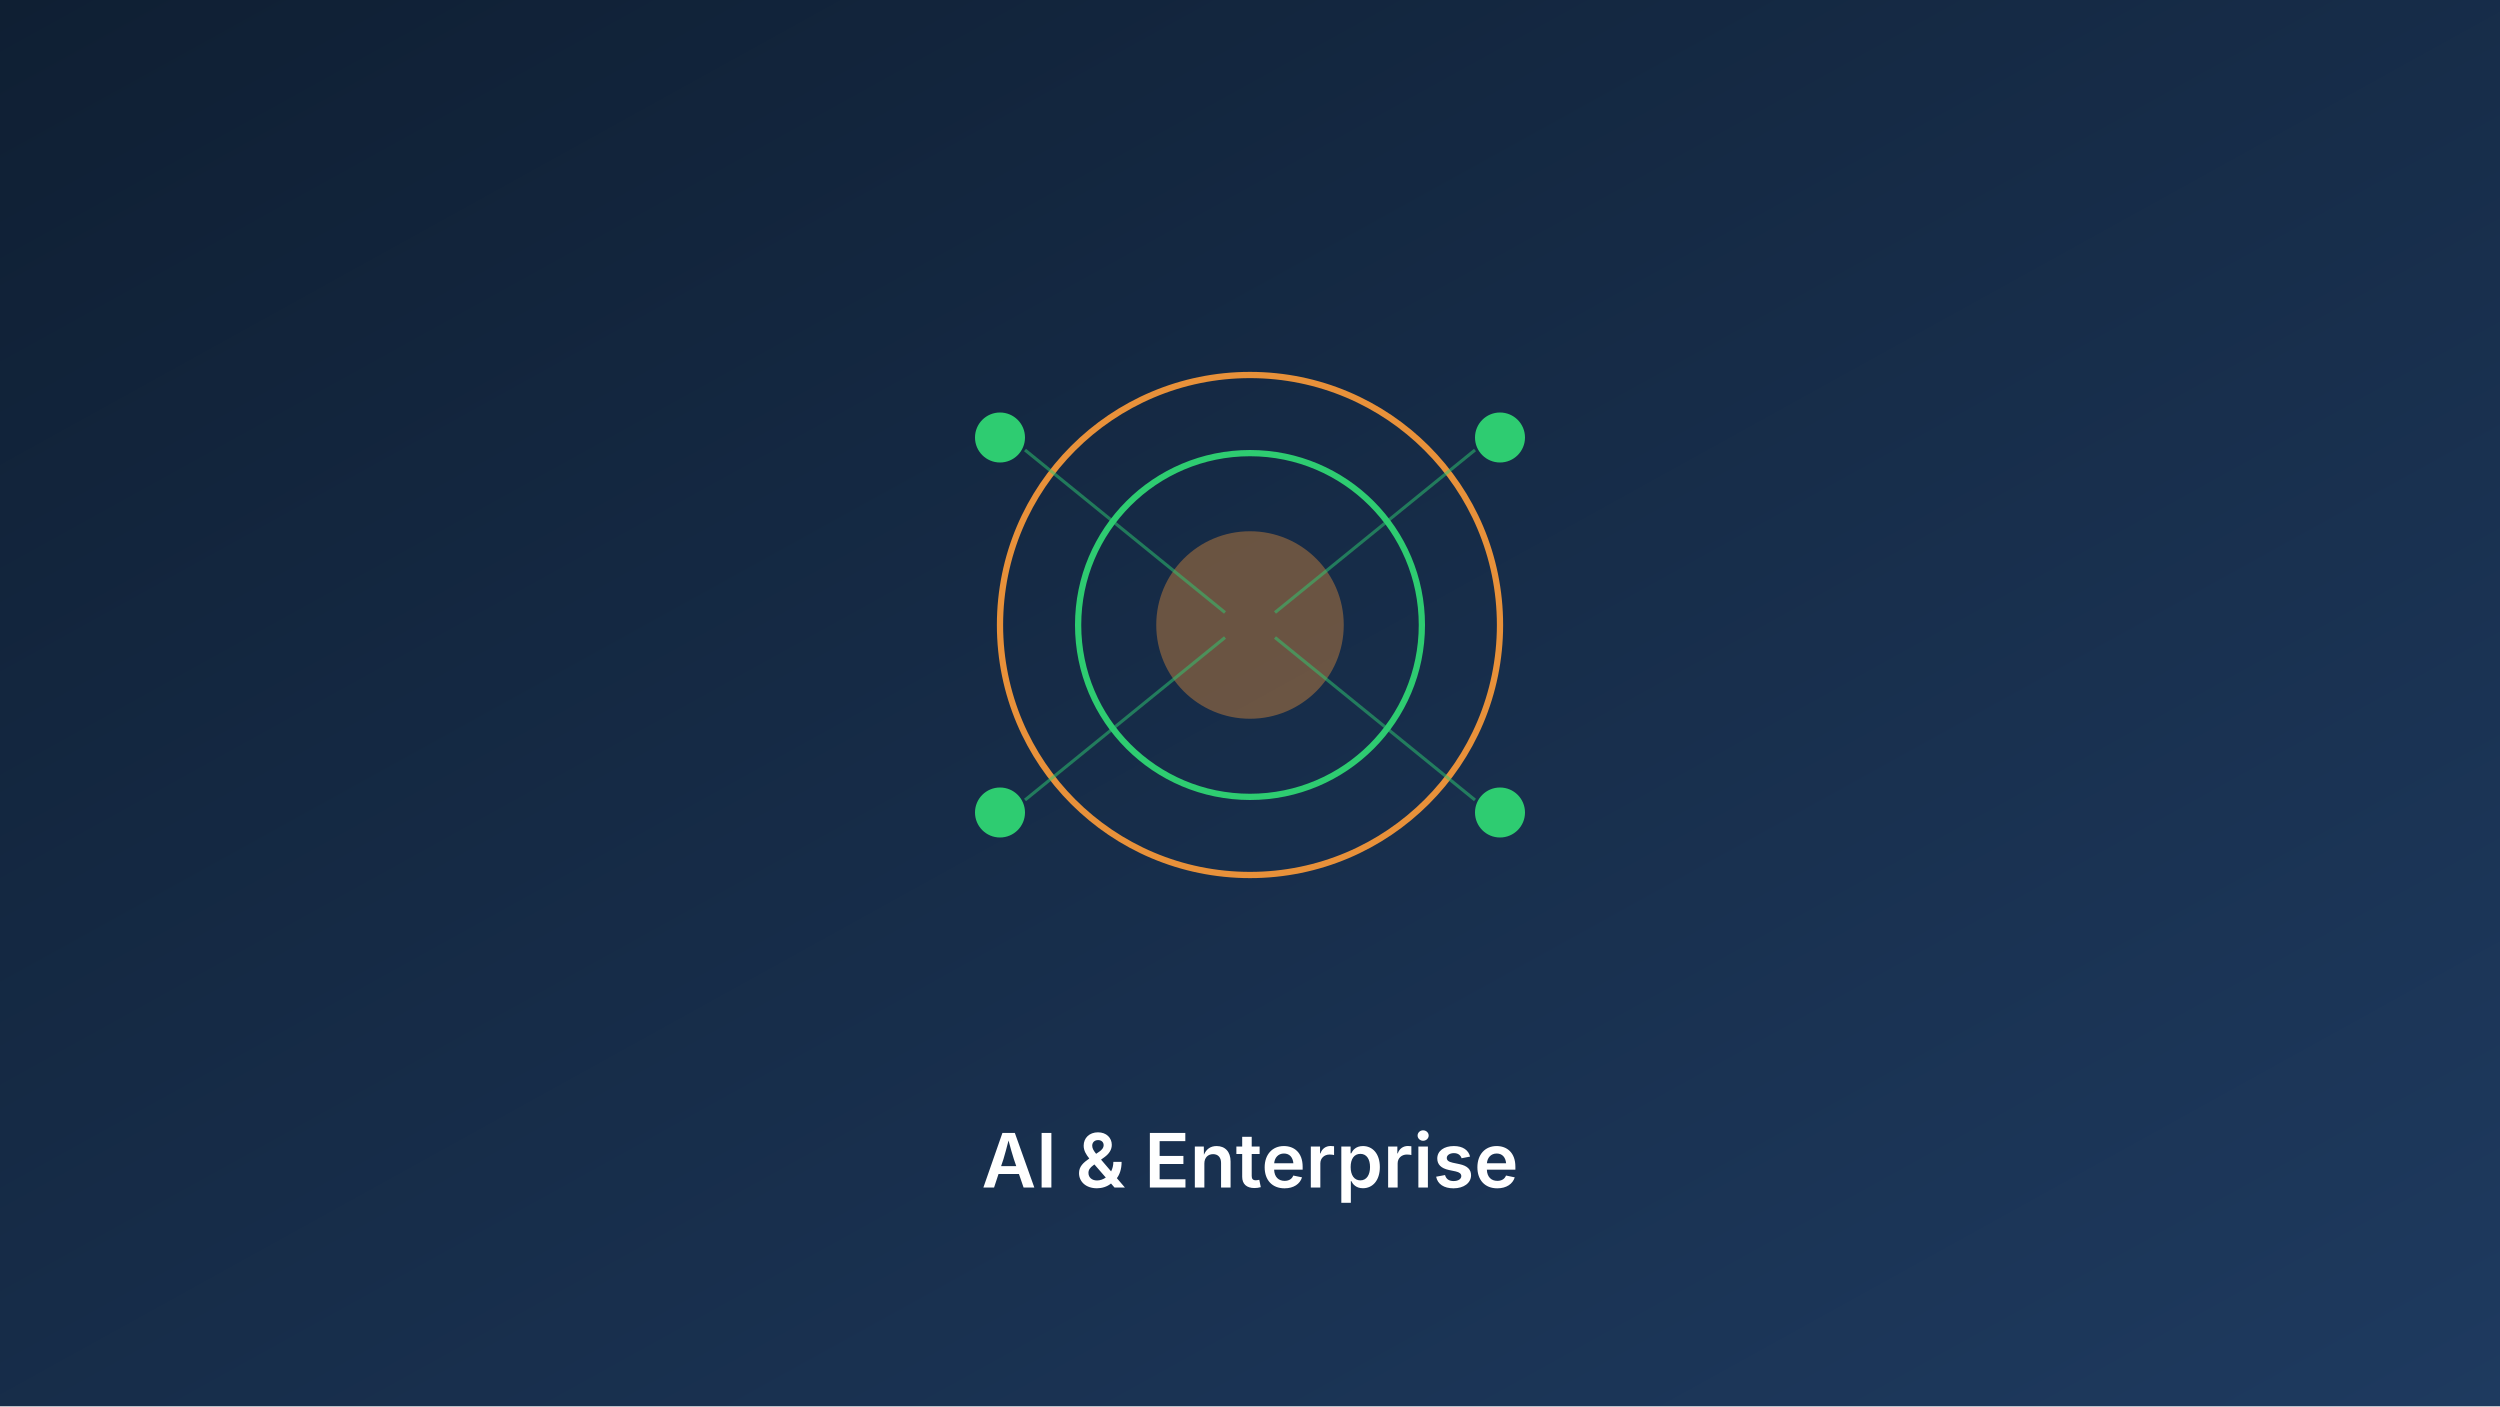
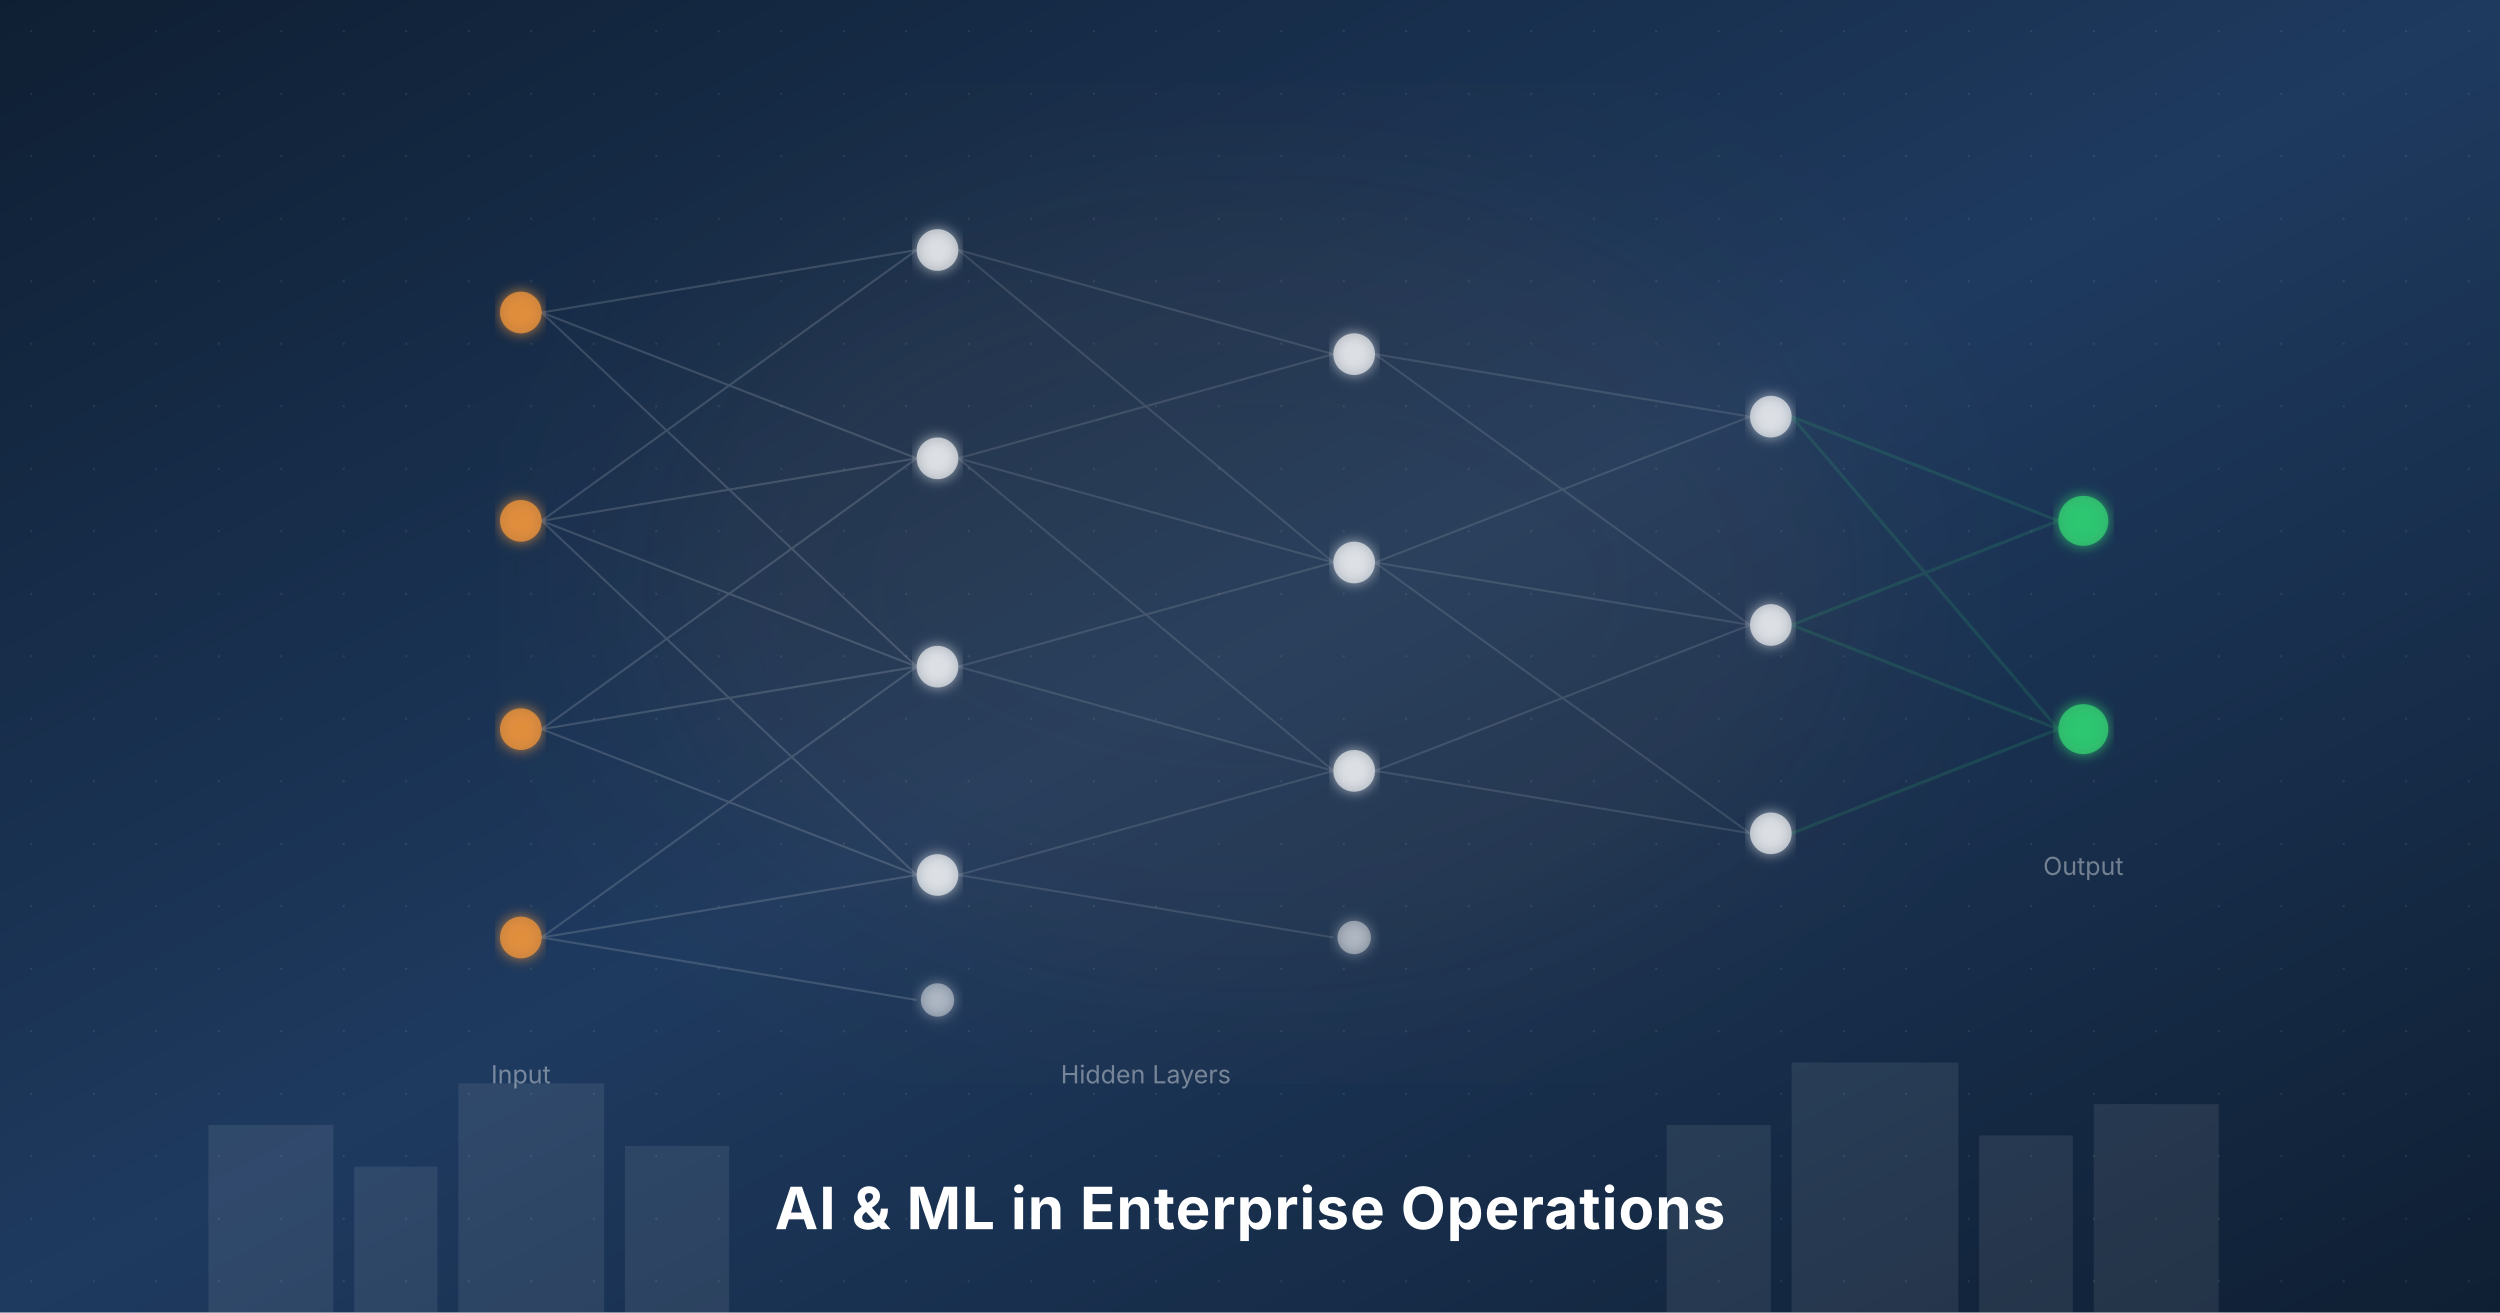
- <svg xmlns="http://www.w3.org/2000/svg" viewBox="0 0 800 450">
+ <svg xmlns="http://www.w3.org/2000/svg" viewBox="0 0 1200 630">
  <defs>
-     <linearGradient id="bg2" x1="0%" y1="0%" x2="100%" y2="100%">
+     <linearGradient id="bg-ai" x1="0%" y1="0%" x2="100%" y2="100%">
      <stop offset="0%" style="stop-color:#0f1f33" />
-       <stop offset="100%" style="stop-color:#1e3a5f" />
+       <stop offset="50%" style="stop-color:#1e3a5f" />
+       <stop offset="100%" style="stop-color:#0f1f33" />
    </linearGradient>
+     <filter id="glow-ai">
+       <feGaussianBlur stdDeviation="3" result="blur" />
+       <feMerge>
+         <feMergeNode in="blur" />
+         <feMergeNode in="SourceGraphic" />
+       </feMerge>
+     </filter>
+     <filter id="blur-ai">
+       <feGaussianBlur stdDeviation="50" />
+     </filter>
+     <pattern id="grid-ai" width="30" height="30" patternUnits="userSpaceOnUse">
+       <circle cx="15" cy="15" r="0.5" fill="white" opacity="0.1" />
+     </pattern>
  </defs>
-   <rect width="800" height="450" fill="url(#bg2)" />
-   <circle cx="400" cy="200" r="80" fill="none" stroke="#e8913a" stroke-width="2" />
-   <circle cx="400" cy="200" r="55" fill="none" stroke="#2ecc71" stroke-width="2" />
-   <circle cx="400" cy="200" r="30" fill="#e8913a" opacity="0.4" />
-   <circle cx="320" cy="140" r="8" fill="#2ecc71" />
-   <circle cx="480" cy="140" r="8" fill="#2ecc71" />
-   <circle cx="320" cy="260" r="8" fill="#2ecc71" />
-   <circle cx="480" cy="260" r="8" fill="#2ecc71" />
-   <line x1="328" y1="144" x2="392" y2="196" stroke="#2ecc71" stroke-width="1" opacity="0.5" />
-   <line x1="472" y1="144" x2="408" y2="196" stroke="#2ecc71" stroke-width="1" opacity="0.5" />
-   <line x1="328" y1="256" x2="392" y2="204" stroke="#2ecc71" stroke-width="1" opacity="0.5" />
-   <line x1="472" y1="256" x2="408" y2="204" stroke="#2ecc71" stroke-width="1" opacity="0.5" />
-   <text x="400" y="380" font-family="Inter, system-ui, sans-serif" font-size="24" fill="white" text-anchor="middle" font-weight="600">AI &amp; Enterprise</text>
+   <rect width="1200" height="630" fill="url(#bg-ai)" />
+   <rect width="1200" height="630" fill="url(#grid-ai)" />
+   <ellipse cx="600" cy="280" rx="300" ry="200" fill="#e8913a" opacity="0.06" filter="url(#blur-ai)" />
+   <g filter="url(#glow-ai)">
+     <circle cx="250" cy="150" r="10" fill="#e8913a" opacity="0.8" />
+     <circle cx="250" cy="250" r="10" fill="#e8913a" opacity="0.8" />
+     <circle cx="250" cy="350" r="10" fill="#e8913a" opacity="0.8" />
+     <circle cx="250" cy="450" r="10" fill="#e8913a" opacity="0.8" />
+   </g>
+   <g filter="url(#glow-ai)">
+     <circle cx="450" cy="120" r="10" fill="white" opacity="0.6" />
+     <circle cx="450" cy="220" r="10" fill="white" opacity="0.6" />
+     <circle cx="450" cy="320" r="10" fill="white" opacity="0.6" />
+     <circle cx="450" cy="420" r="10" fill="white" opacity="0.6" />
+     <circle cx="450" cy="480" r="8" fill="white" opacity="0.4" />
+   </g>
+   <g filter="url(#glow-ai)">
+     <circle cx="650" cy="170" r="10" fill="white" opacity="0.6" />
+     <circle cx="650" cy="270" r="10" fill="white" opacity="0.6" />
+     <circle cx="650" cy="370" r="10" fill="white" opacity="0.6" />
+     <circle cx="650" cy="450" r="8" fill="white" opacity="0.4" />
+   </g>
+   <g filter="url(#glow-ai)">
+     <circle cx="850" cy="200" r="10" fill="white" opacity="0.6" />
+     <circle cx="850" cy="300" r="10" fill="white" opacity="0.6" />
+     <circle cx="850" cy="400" r="10" fill="white" opacity="0.6" />
+   </g>
+   <g filter="url(#glow-ai)">
+     <circle cx="1000" cy="250" r="12" fill="#2ecc71" opacity="0.8" />
+     <circle cx="1000" cy="350" r="12" fill="#2ecc71" opacity="0.8" />
+   </g>
+   <g opacity="0.15" stroke="white" stroke-width="1">
+     <line x1="260" y1="150" x2="440" y2="120" />
+     <line x1="260" y1="150" x2="440" y2="220" />
+     <line x1="260" y1="150" x2="440" y2="320" />
+     <line x1="260" y1="250" x2="440" y2="120" />
+     <line x1="260" y1="250" x2="440" y2="220" />
+     <line x1="260" y1="250" x2="440" y2="320" />
+     <line x1="260" y1="250" x2="440" y2="420" />
+     <line x1="260" y1="350" x2="440" y2="220" />
+     <line x1="260" y1="350" x2="440" y2="320" />
+     <line x1="260" y1="350" x2="440" y2="420" />
+     <line x1="260" y1="450" x2="440" y2="320" />
+     <line x1="260" y1="450" x2="440" y2="420" />
+     <line x1="260" y1="450" x2="440" y2="480" />
+   </g>
+   <g opacity="0.12" stroke="white" stroke-width="1">
+     <line x1="460" y1="120" x2="640" y2="170" />
+     <line x1="460" y1="120" x2="640" y2="270" />
+     <line x1="460" y1="220" x2="640" y2="170" />
+     <line x1="460" y1="220" x2="640" y2="270" />
+     <line x1="460" y1="220" x2="640" y2="370" />
+     <line x1="460" y1="320" x2="640" y2="270" />
+     <line x1="460" y1="320" x2="640" y2="370" />
+     <line x1="460" y1="420" x2="640" y2="370" />
+     <line x1="460" y1="420" x2="640" y2="450" />
+   </g>
+   <g opacity="0.12" stroke="white" stroke-width="1">
+     <line x1="660" y1="170" x2="840" y2="200" />
+     <line x1="660" y1="170" x2="840" y2="300" />
+     <line x1="660" y1="270" x2="840" y2="200" />
+     <line x1="660" y1="270" x2="840" y2="300" />
+     <line x1="660" y1="270" x2="840" y2="400" />
+     <line x1="660" y1="370" x2="840" y2="300" />
+     <line x1="660" y1="370" x2="840" y2="400" />
+   </g>
+   <g opacity="0.15" stroke="#2ecc71" stroke-width="1.5">
+     <line x1="860" y1="200" x2="988" y2="250" />
+     <line x1="860" y1="200" x2="988" y2="350" />
+     <line x1="860" y1="300" x2="988" y2="250" />
+     <line x1="860" y1="300" x2="988" y2="350" />
+     <line x1="860" y1="400" x2="988" y2="350" />
+   </g>
+   <text x="250" y="520" font-family="Inter,sans-serif" font-size="12" fill="white" text-anchor="middle" opacity="0.4">Input</text>
+   <text x="550" y="520" font-family="Inter,sans-serif" font-size="12" fill="white" text-anchor="middle" opacity="0.4">Hidden Layers</text>
+   <text x="1000" y="420" font-family="Inter,sans-serif" font-size="12" fill="white" text-anchor="middle" opacity="0.4">Output</text>
+   <g opacity="0.08" fill="white">
+     <rect x="100" y="540" width="60" height="90" />
+     <rect x="170" y="560" width="40" height="70" />
+     <rect x="220" y="520" width="70" height="110" />
+     <rect x="300" y="550" width="50" height="80" />
+     <rect x="800" y="540" width="50" height="90" />
+     <rect x="860" y="510" width="80" height="120" />
+     <rect x="950" y="545" width="45" height="85" />
+     <rect x="1005" y="530" width="60" height="100" />
+   </g>
+   <text x="600" y="590" font-family="Inter,sans-serif" font-size="28" fill="white" text-anchor="middle" font-weight="700" letter-spacing="0.5">AI &amp; ML in Enterprise Operations</text>
</svg>
